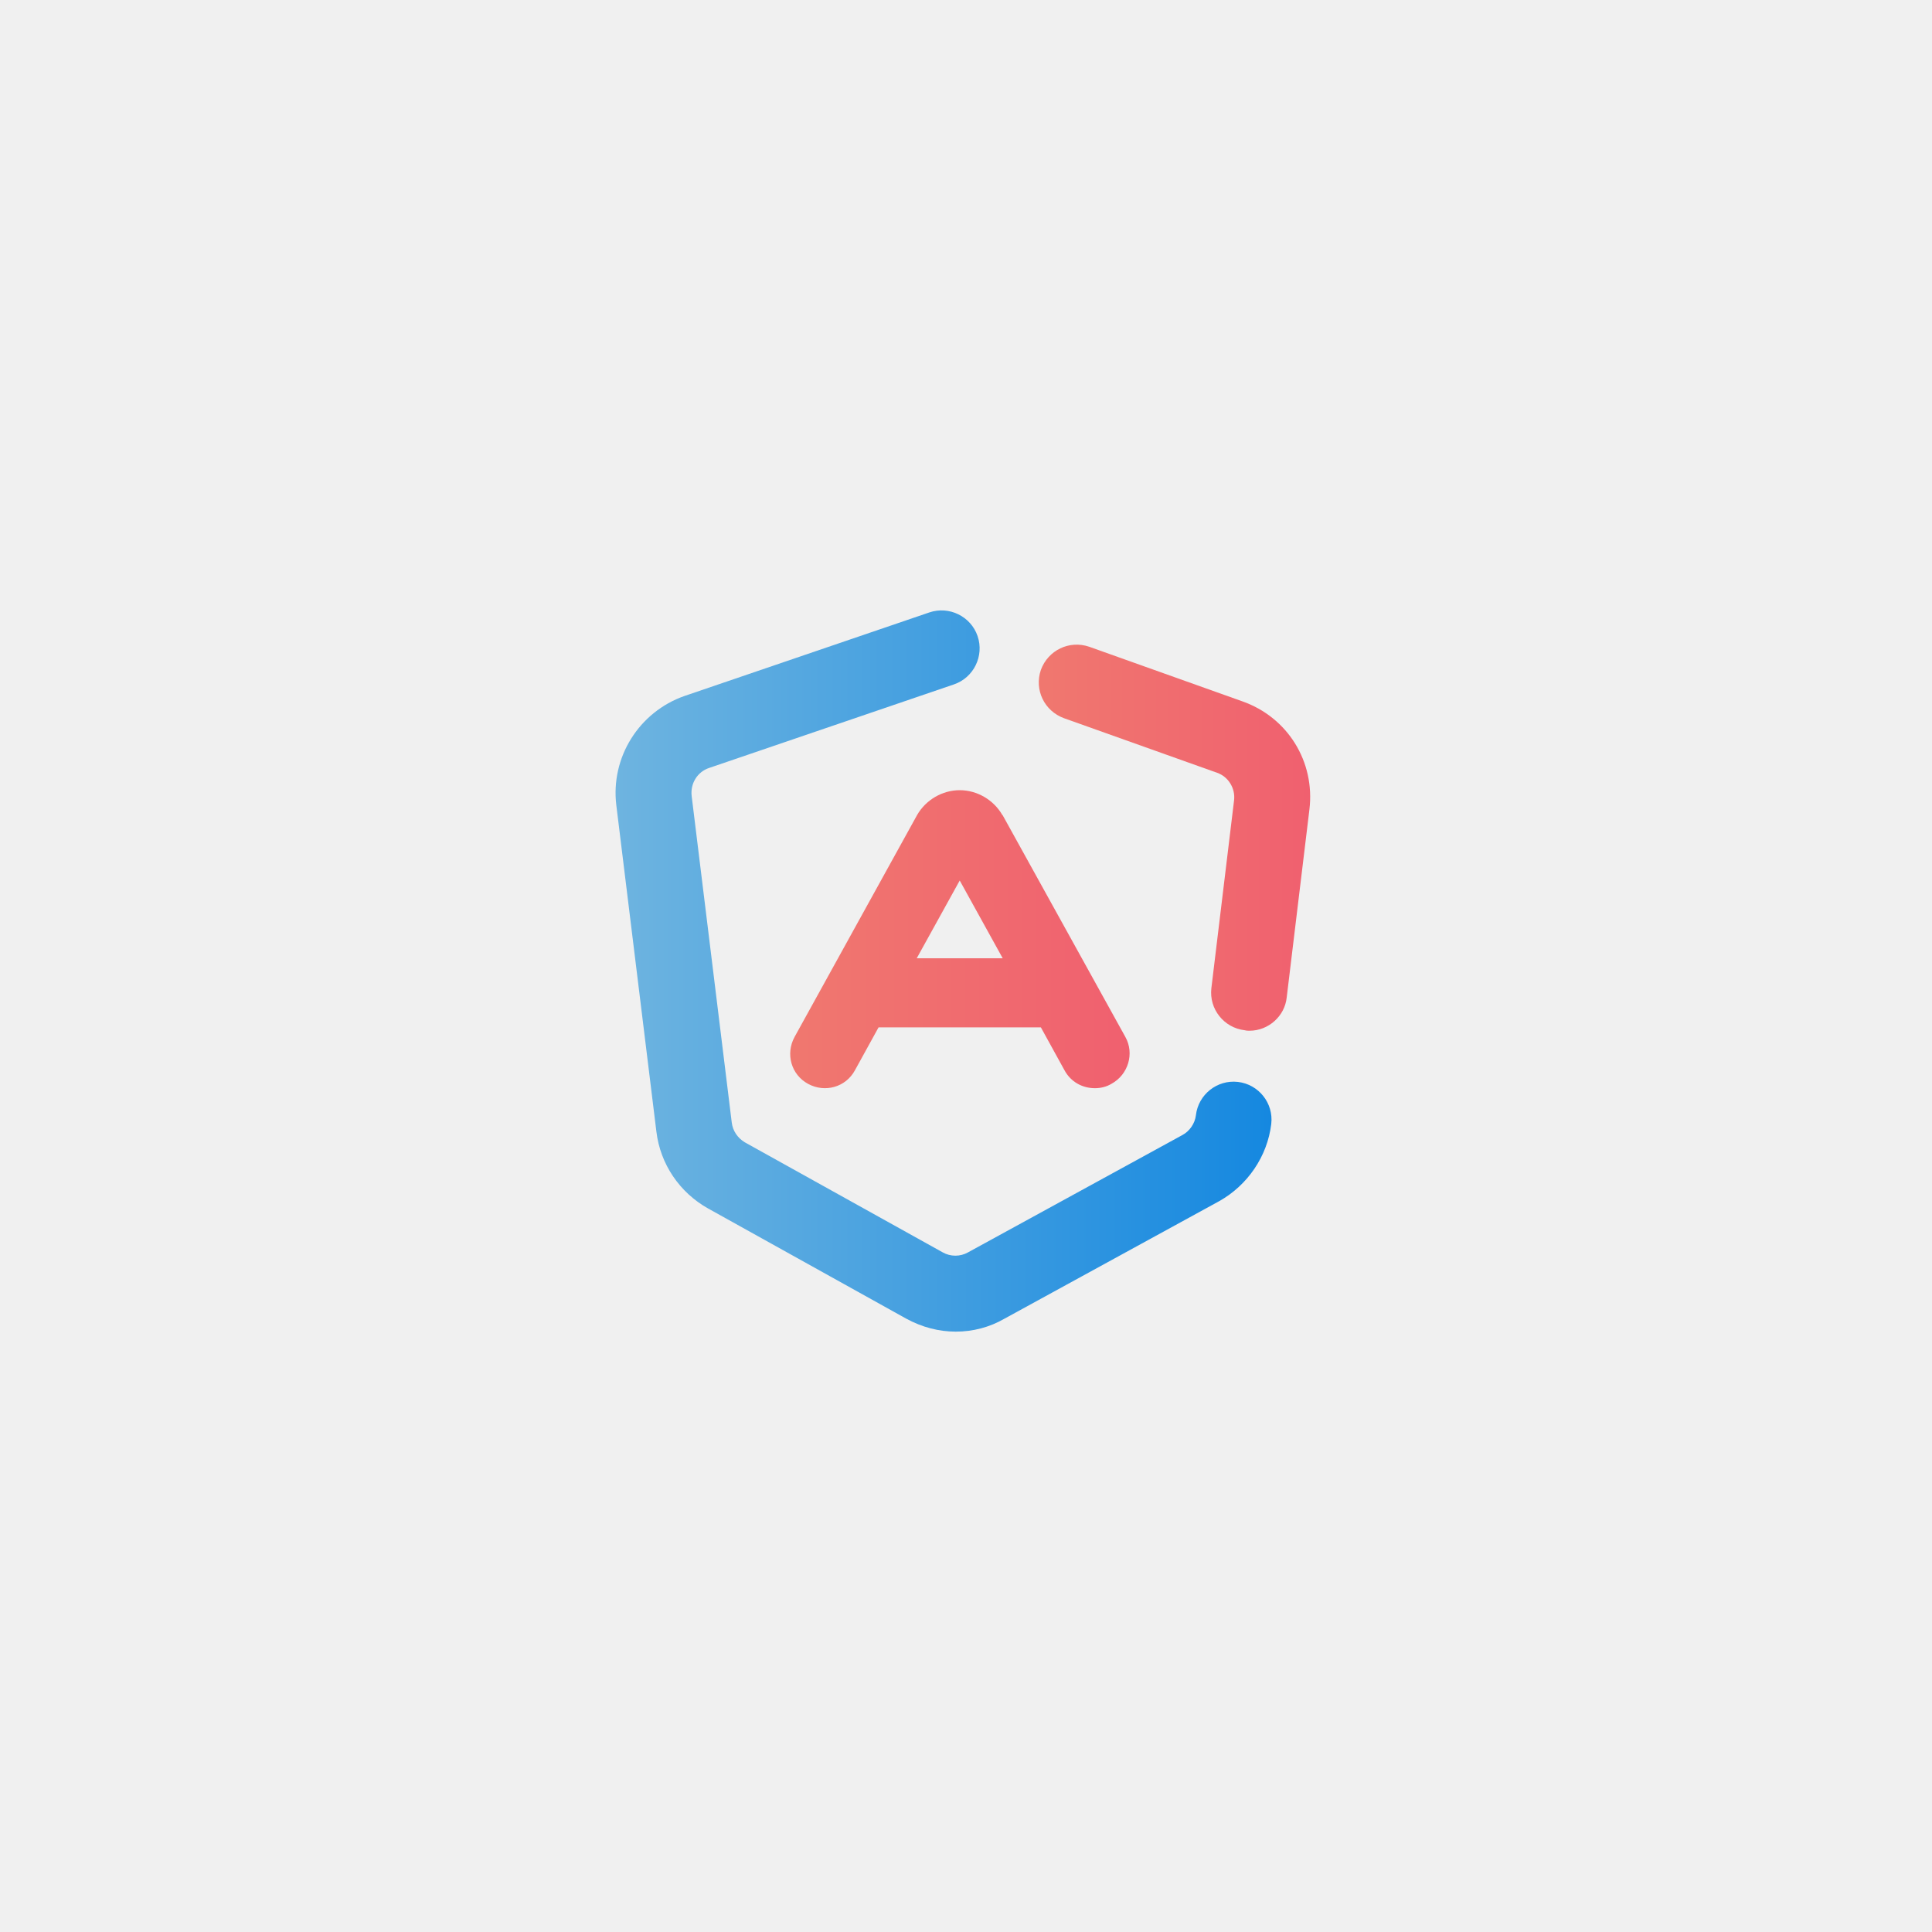
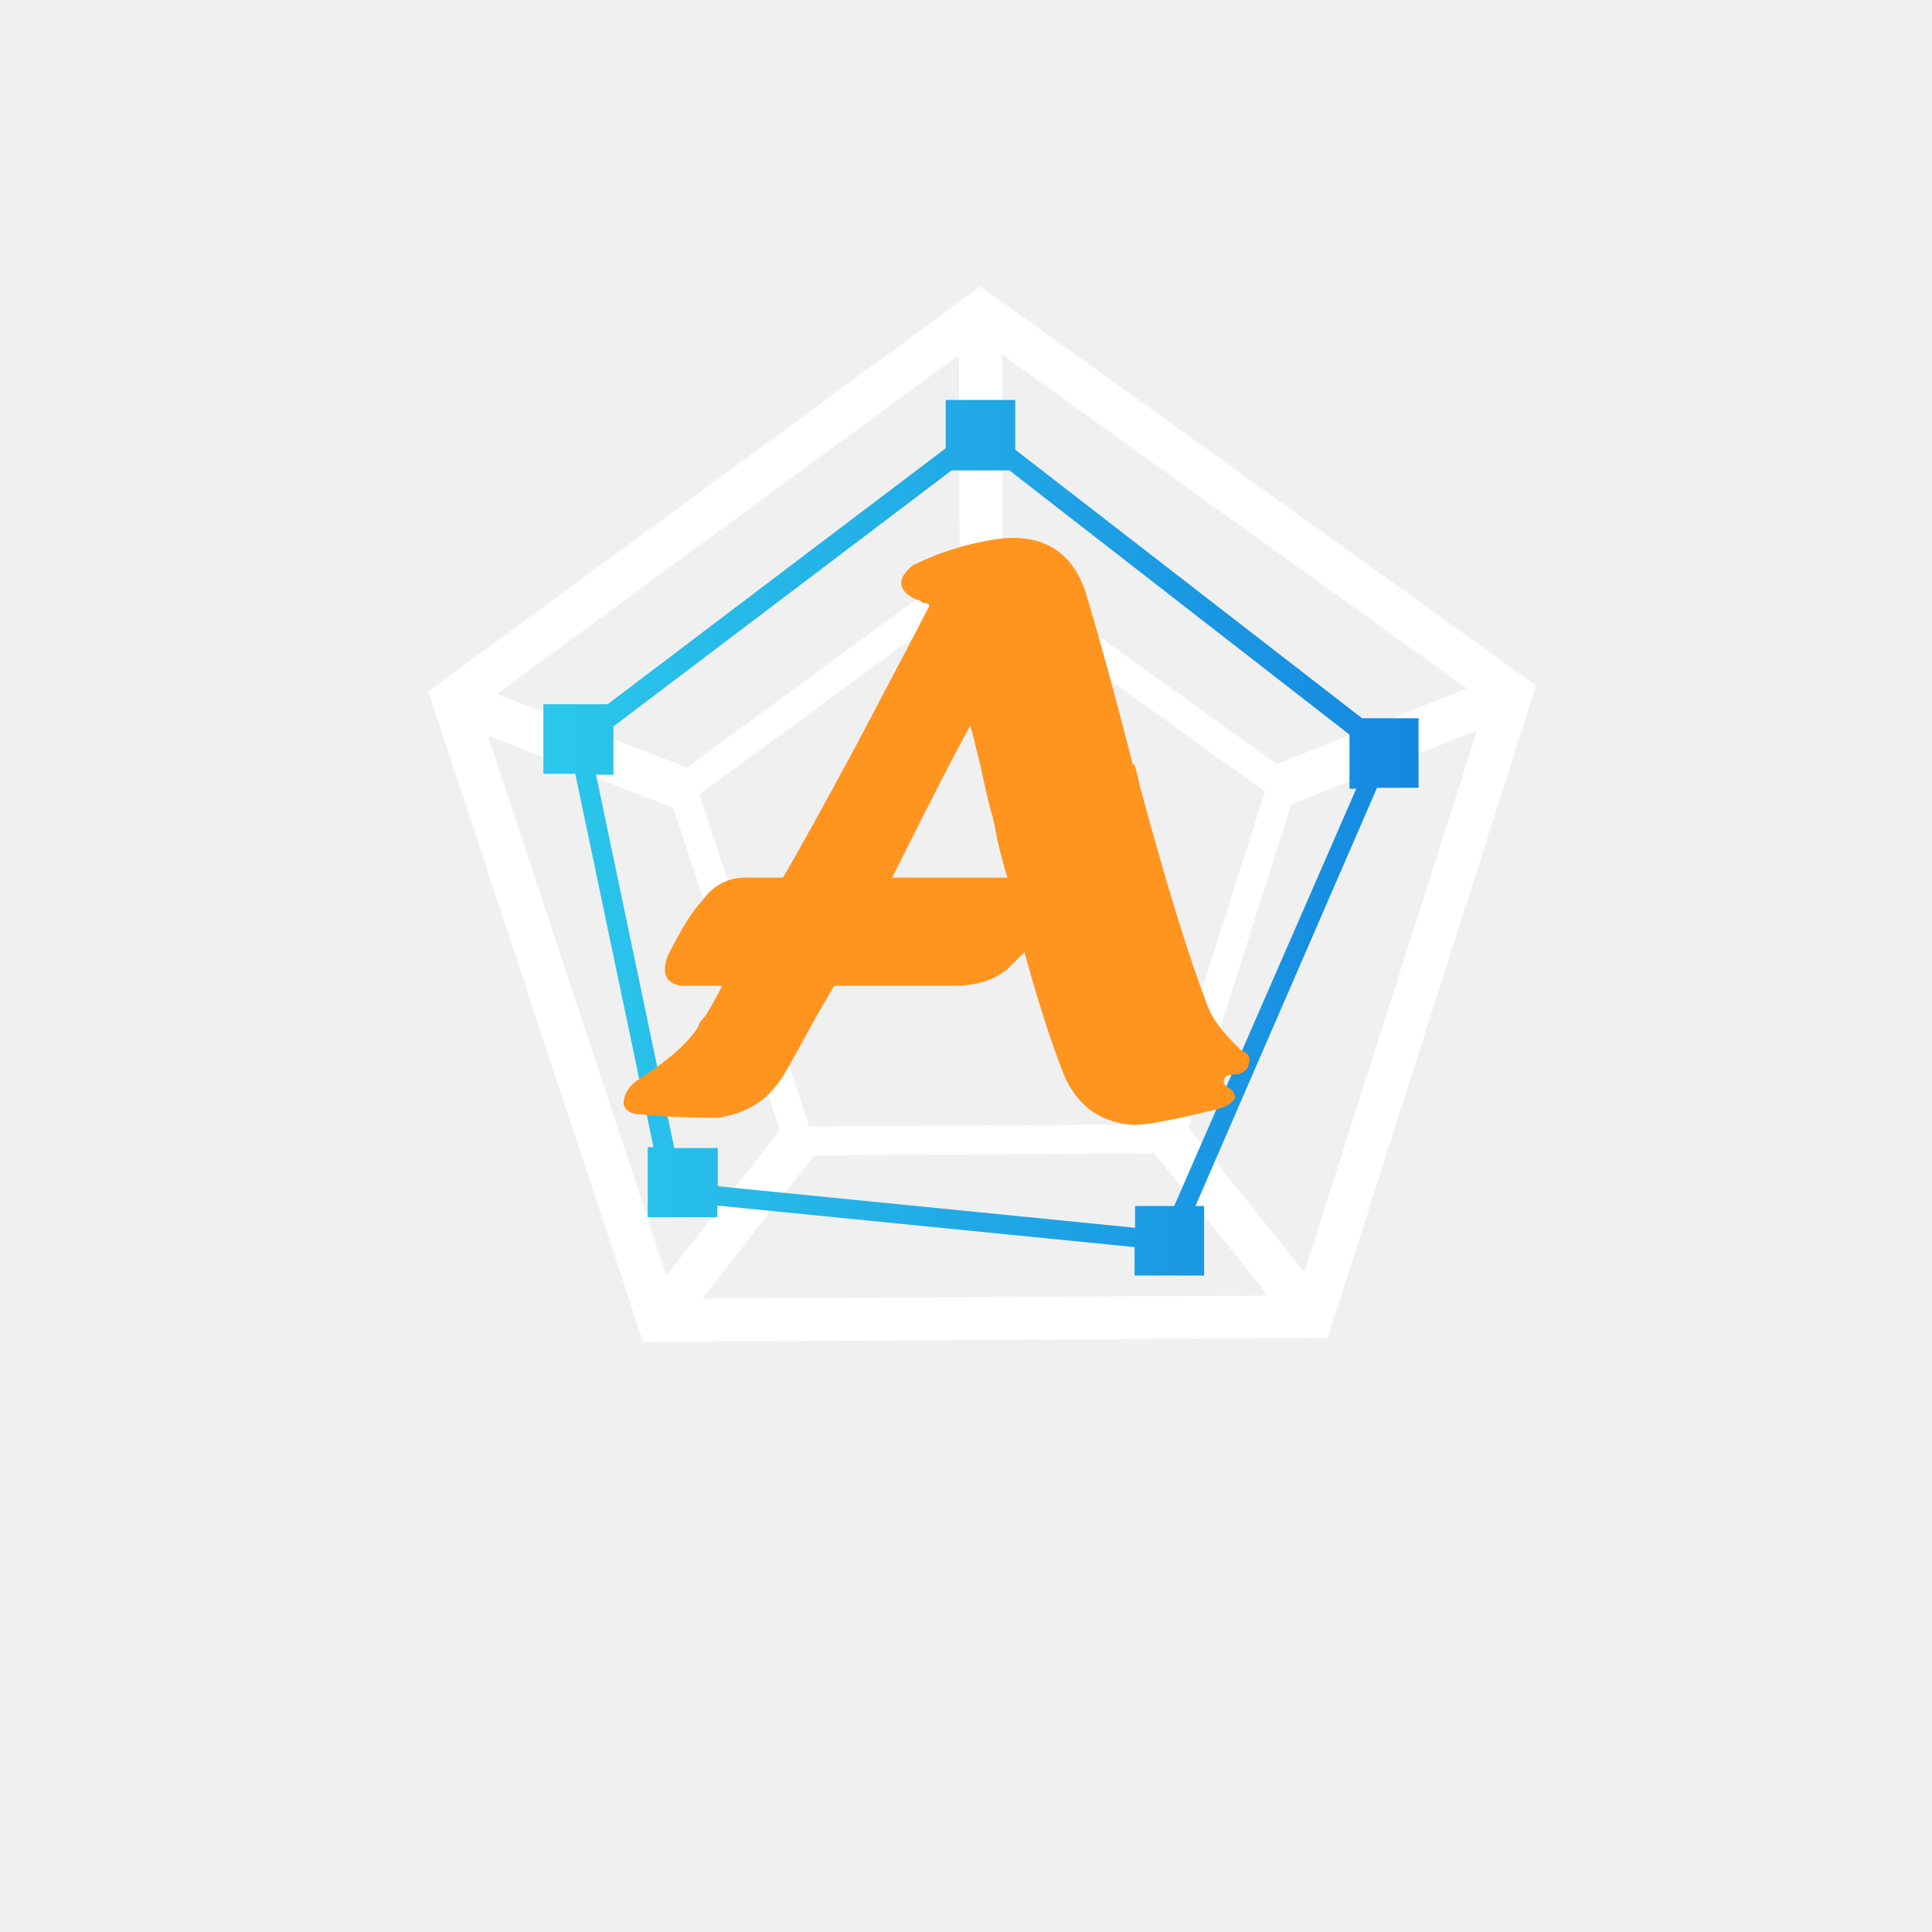
<svg xmlns="http://www.w3.org/2000/svg" version="1.1" id="图层_1" x="0px" y="0px" viewBox="0 0 400 400" style="enable-background:new 0 0 400 400;" xml:space="preserve">
  <style type="text/css">
- 	.st0{fill:url(#SVGID_1_);}
- 	.st1{fill:url(#SVGID_2_);}
- 	.st2{fill:url(#SVGID_3_);}
+ 	.st0{fill:none;stroke:#FFFFFF;stroke-width:6;stroke-miterlimit:10;}
+ 	.st1{fill:url(#SVGID_1_);}
+ 	.st2{enable-background:new    ;}
+ 	.st3{fill:#FF941E;}
</style>
-   <g>
-     <linearGradient id="SVGID_1_" gradientUnits="userSpaceOnUse" x1="215.098" y1="173.386" x2="271.307" y2="173.386">
-       <stop offset="3.215440e-02" style="stop-color:#F0776F" />
-       <stop offset="1" style="stop-color:#F0606F" />
-     </linearGradient>
-     <path class="st0" d="M258.7,213.4c-0.3,0-0.6,0-1-0.1c-4.3-0.5-7.4-4.4-6.9-8.7l4.7-38.9c0.3-2.5-1.2-4.9-3.5-5.7l-31.7-11.3   c-4.1-1.5-6.2-5.9-4.8-10c1.5-4.1,5.9-6.2,10-4.8l31.7,11.3c9.4,3.3,15.1,12.5,13.9,22.4l-4.7,38.9   C266,210.4,262.6,213.4,258.7,213.4z" />
-     <linearGradient id="SVGID_2_" gradientUnits="userSpaceOnUse" x1="127.478" y1="201.084" x2="263.331" y2="201.084">
-       <stop offset="0" style="stop-color:#6EB4E0" />
-       <stop offset="1" style="stop-color:#1588E0" />
-     </linearGradient>
-     <path class="st1" d="M197.9,275.7c-3.5,0-7-0.9-10.3-2.7l-41-22.8c-5.9-3.3-9.9-9.2-10.7-15.9l-8.3-67.6   c-1.2-9.9,4.7-19.3,14.1-22.6l50.7-17.3c4.1-1.4,8.6,0.8,10,4.9c1.4,4.1-0.8,8.6-4.9,10l-50.7,17.3c-2.4,0.8-3.9,3.2-3.6,5.8   l8.3,67.6c0.2,1.7,1.2,3.2,2.7,4.1l41,22.8c1.6,0.9,3.6,0.9,5.2,0l44.4-24.3c1.5-0.8,2.6-2.4,2.8-4.1c0.5-4.3,4.4-7.4,8.7-6.9   c4.3,0.5,7.4,4.4,6.9,8.7c-0.8,6.7-4.9,12.7-10.8,16l-44.4,24.3C204.9,274.8,201.4,275.7,197.9,275.7z" />
-     <linearGradient id="SVGID_3_" gradientUnits="userSpaceOnUse" x1="163.547" y1="194.413" x2="233.869" y2="194.413">
-       <stop offset="3.215440e-02" style="stop-color:#F0776F" />
-       <stop offset="1" style="stop-color:#F0606F" />
-     </linearGradient>
-     <path class="st2" d="M233,214.7l-25.4-45.9l-0.1-0.1c-1.8-3.1-5.2-5.1-8.8-5.1c-3.6,0-7,2-8.8,5.1l-25.4,46   c-1.9,3.5-0.7,7.8,2.8,9.7c3.5,1.9,7.8,0.7,9.7-2.8l4.9-8.9h33.6l4.9,8.9c1.3,2.4,3.7,3.7,6.3,3.7c1.2,0,2.4-0.3,3.4-0.9   C233.6,222.5,234.9,218.1,233,214.7z M189.8,198.4l8.9-16.1l8.9,16.1H189.8z" />
+   <polygon class="st0" points="203,63 92.2,144.3 135.3,274.8 272.7,274 314.2,144.1 314.5,143.1 " />
+   <polygon class="st0" points="263.9,161.6 204.6,119 204.4,67.5 309.9,143.3 " />
+   <polygon class="st0" points="201.7,119 142.7,162.3 96.7,144.5 201.5,67.6 " />
+   <polygon class="st0" points="141.8,165 164.8,234.5 136.9,270.4 96.2,147.2 " />
+   <polygon class="st0" points="167.1,236.2 240.4,235.8 268.7,271.2 139.2,271.9 " />
+   <polygon class="st0" points="242.7,234.1 264.9,164.3 310.6,146.1 271.2,269.6 " />
+   <linearGradient id="SVGID_1_" gradientUnits="userSpaceOnUse" x1="112.5" y1="-449.45" x2="293.7" y2="-449.45" gradientTransform="matrix(1 0 0 -1 0 -276)">
+     <stop offset="0" style="stop-color:#2BC8EB" />
+     <stop offset="1" style="stop-color:#1588E0" />
+   </linearGradient>
+   <path class="st1" d="M293.7,163.1v-14.4H282l-71.8-55.6V82.8h-14.4v10l-70,53h-13.3v14.4h6.6l16.2,77.3h-1.2V252h14.4v-2.4l86.4,8.6  v5.9h14.4v-14.4h-1.8l37.6-86.6H293.7z M243.1,249.7H235v4.5l-86.4-8.6v-7.9h-9l-16.2-77.3h3.6v-10l70-53h12l70.4,54.7v11.2h1.4  L243.1,249.7z" />
+   <g class="st2">
+     <path class="st3" d="M258.5,220.3c0,0.9-0.7,1.6-2.1,2.1c-1.4,0-2.4,0.2-2.8,0.7c-0.5,0.9-0.2,1.6,0.7,2.1c0.9,0.5,1.4,1.2,1.4,2.1   c-0.5,0.9-1.4,1.6-2.8,2.1c-9.4,2.4-15.5,3.5-18.3,3.5c-6.6-0.5-11.2-3.7-14.1-9.8c-2.8-7-5.6-15.7-8.4-26   c-0.9,0.9-1.9,1.9-2.8,2.8l-0.7,0.7c-2.8,2.4-6.6,3.5-11.3,3.5c-4.2,0-12.4,0-24.6,0c-1.4,2.4-3.3,5.6-5.6,9.8   c-3.3,6.1-5.2,9.4-5.6,9.8c-2.8,4.2-7,6.8-12.7,7.7c-0.5,0-0.9,0-1.4,0c-5.2,0-10.1-0.2-14.8-0.7c-1.9,0-3.1-0.7-3.5-2.1   c0-1.9,0.9-3.5,2.8-4.9c6.6-4.2,10.8-8,12.7-11.2c0-0.5,0.5-1.2,1.4-2.1c1.4-2.3,2.6-4.4,3.5-6.3c-4.7,0-7.5,0-8.4,0   c-3.3-0.5-4.2-2.6-2.8-6.3c2.8-5.6,5.2-9.4,7-11.2c2.3-3.3,5.4-4.9,9.1-4.9c1.4,0,4,0,7.7,0c3.3-5.6,8.2-14.5,14.8-26.7   c8.4-15.9,13.6-25.8,15.5-29.5c0-0.5-0.5-0.7-1.4-0.7c-0.5-0.5-0.9-0.7-1.4-0.7c-3.8-1.9-4-4.2-0.7-7c5.6-2.8,11.7-4.7,18.3-5.6   c8.9-0.9,14.8,2.8,17.6,11.2c2.8,9.4,6.1,21.3,9.8,35.9c0-1.4,0.5,0,1.4,4.2c5.2,19.2,9.8,34.5,14.1,45.7c0.9,2.4,3,5.2,6.3,8.4   l0.7,0.7C258.5,218,259,218.9,258.5,220.3z M184.7,181.7c9.8,0,17.8,0,23.9,0c-0.5-1.4-1.2-4-2.1-7.7c-0.5-2.8-0.9-4.9-1.4-6.3   c-0.5-1.9-1.2-4.9-2.1-9.1c-0.9-3.7-1.6-6.6-2.1-8.4C197.6,156.1,192.2,166.7,184.7,181.7z" />
  </g>
</svg>
